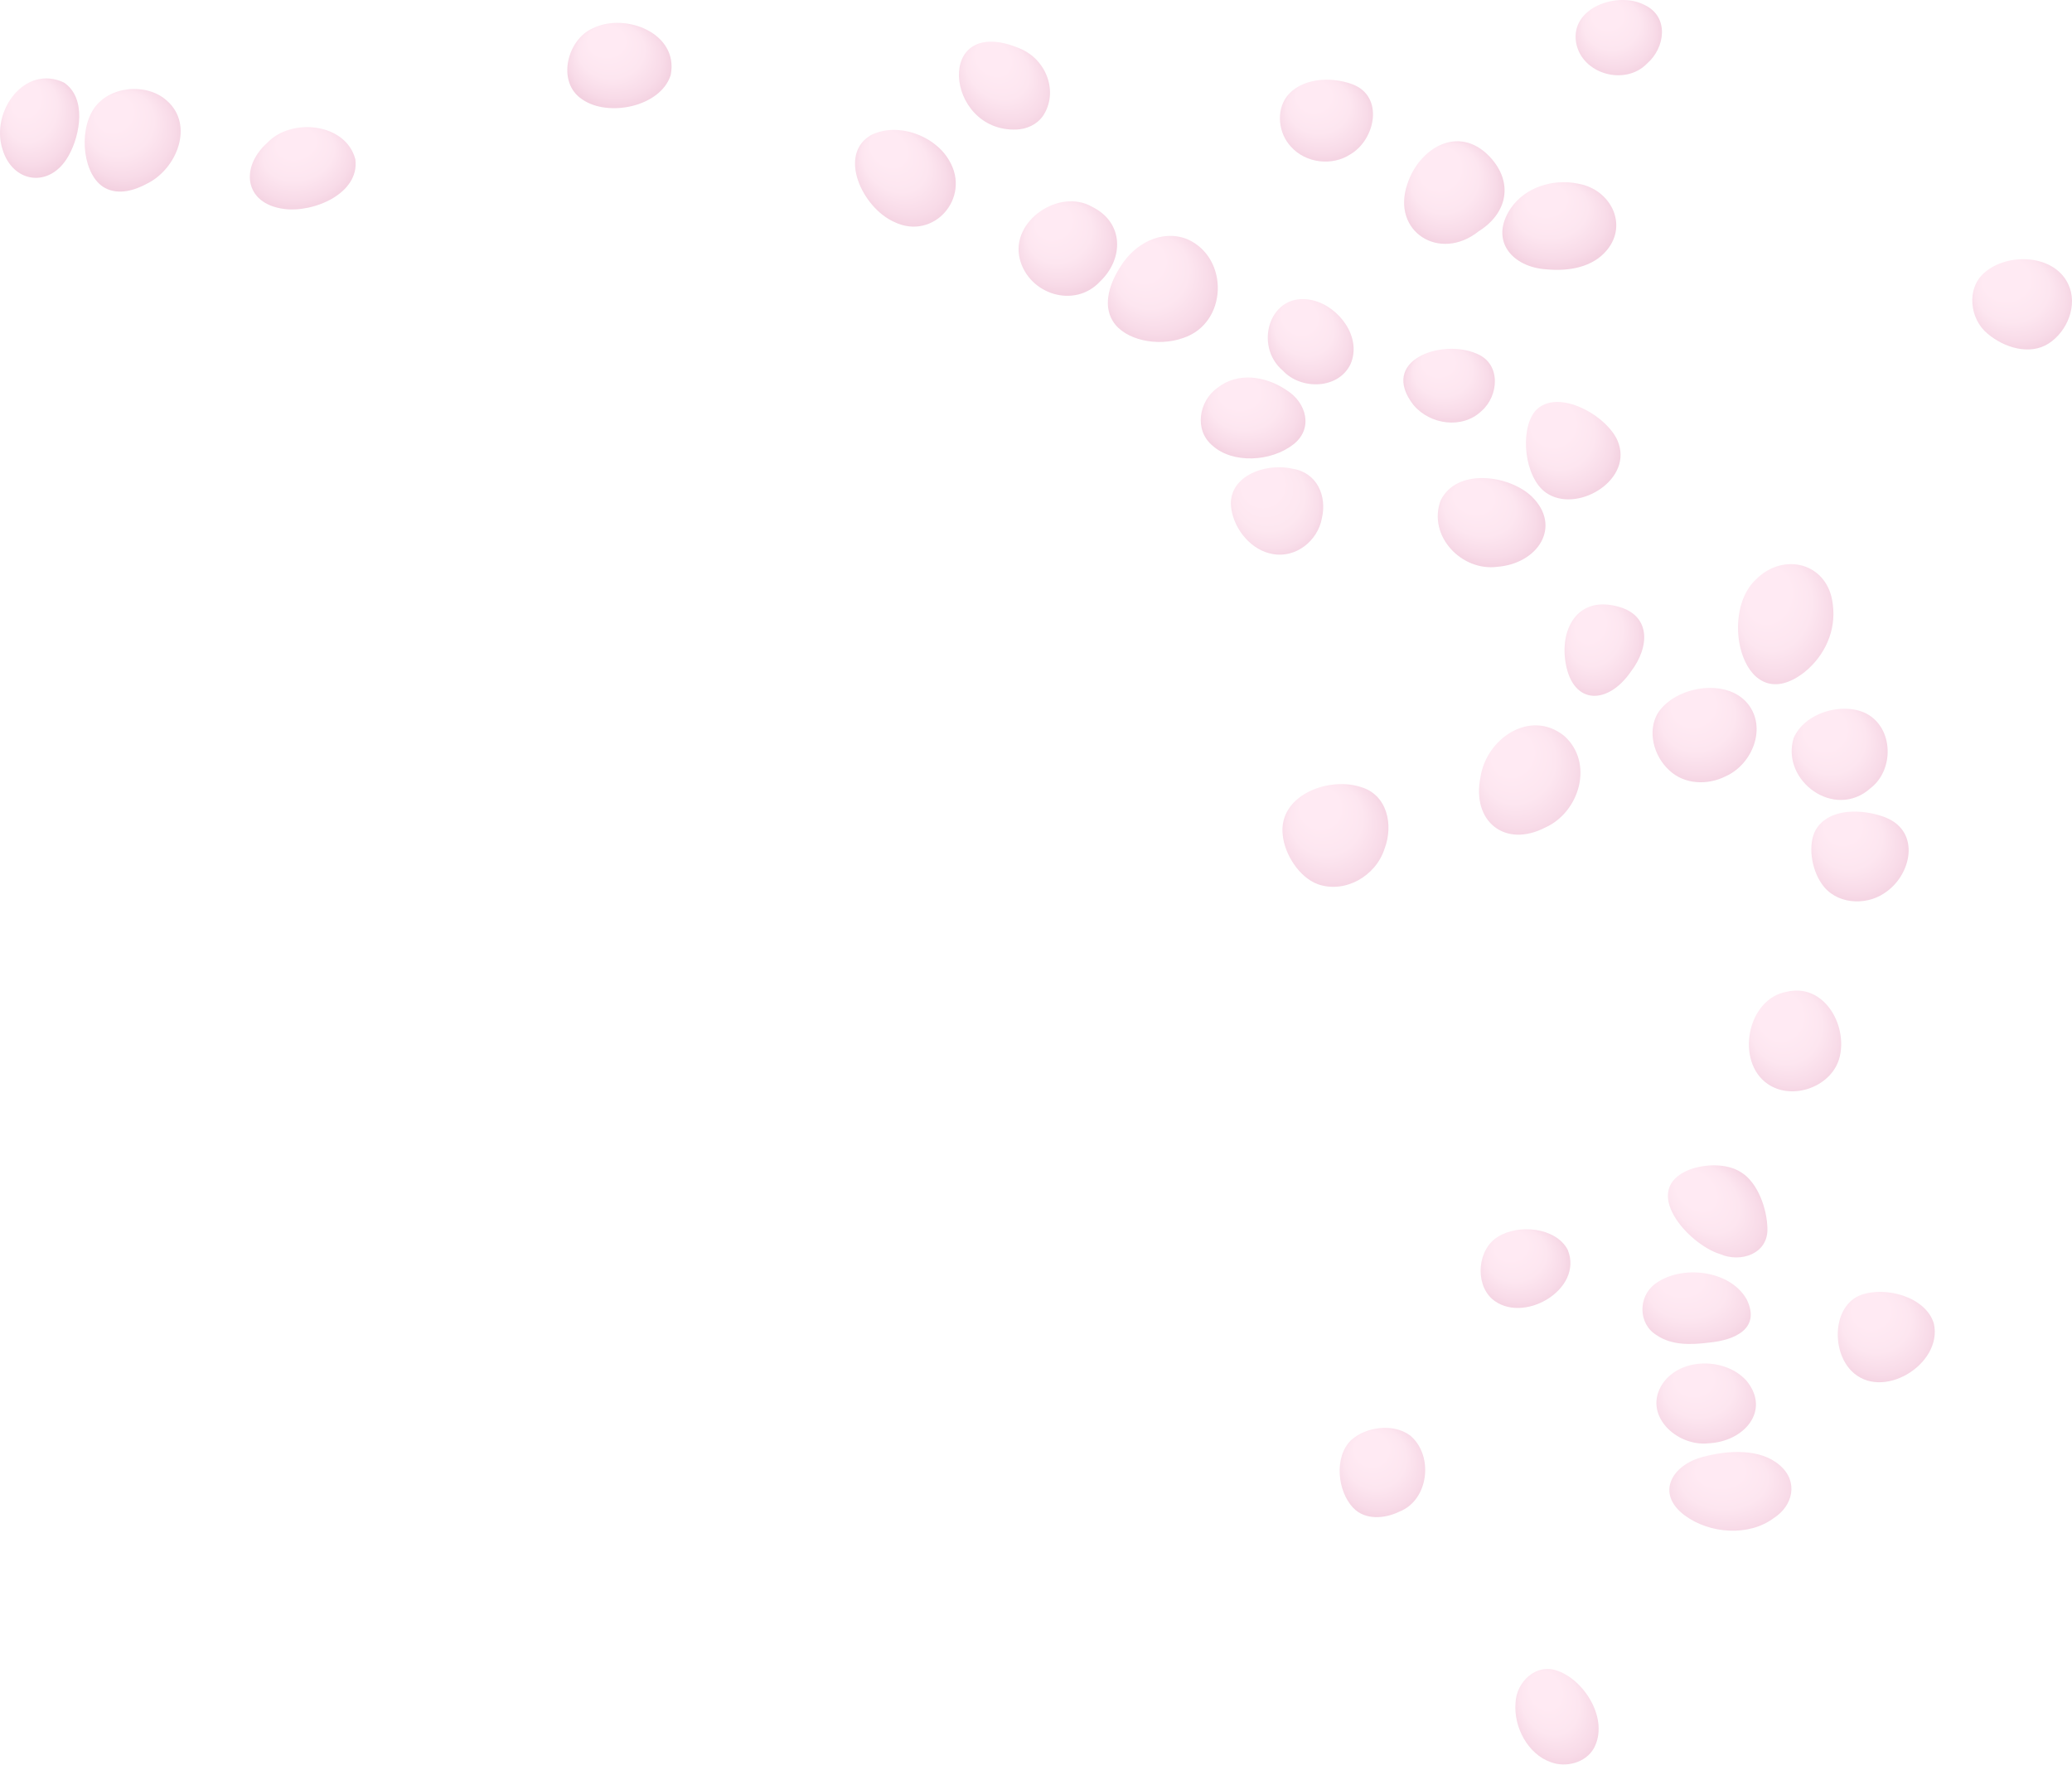
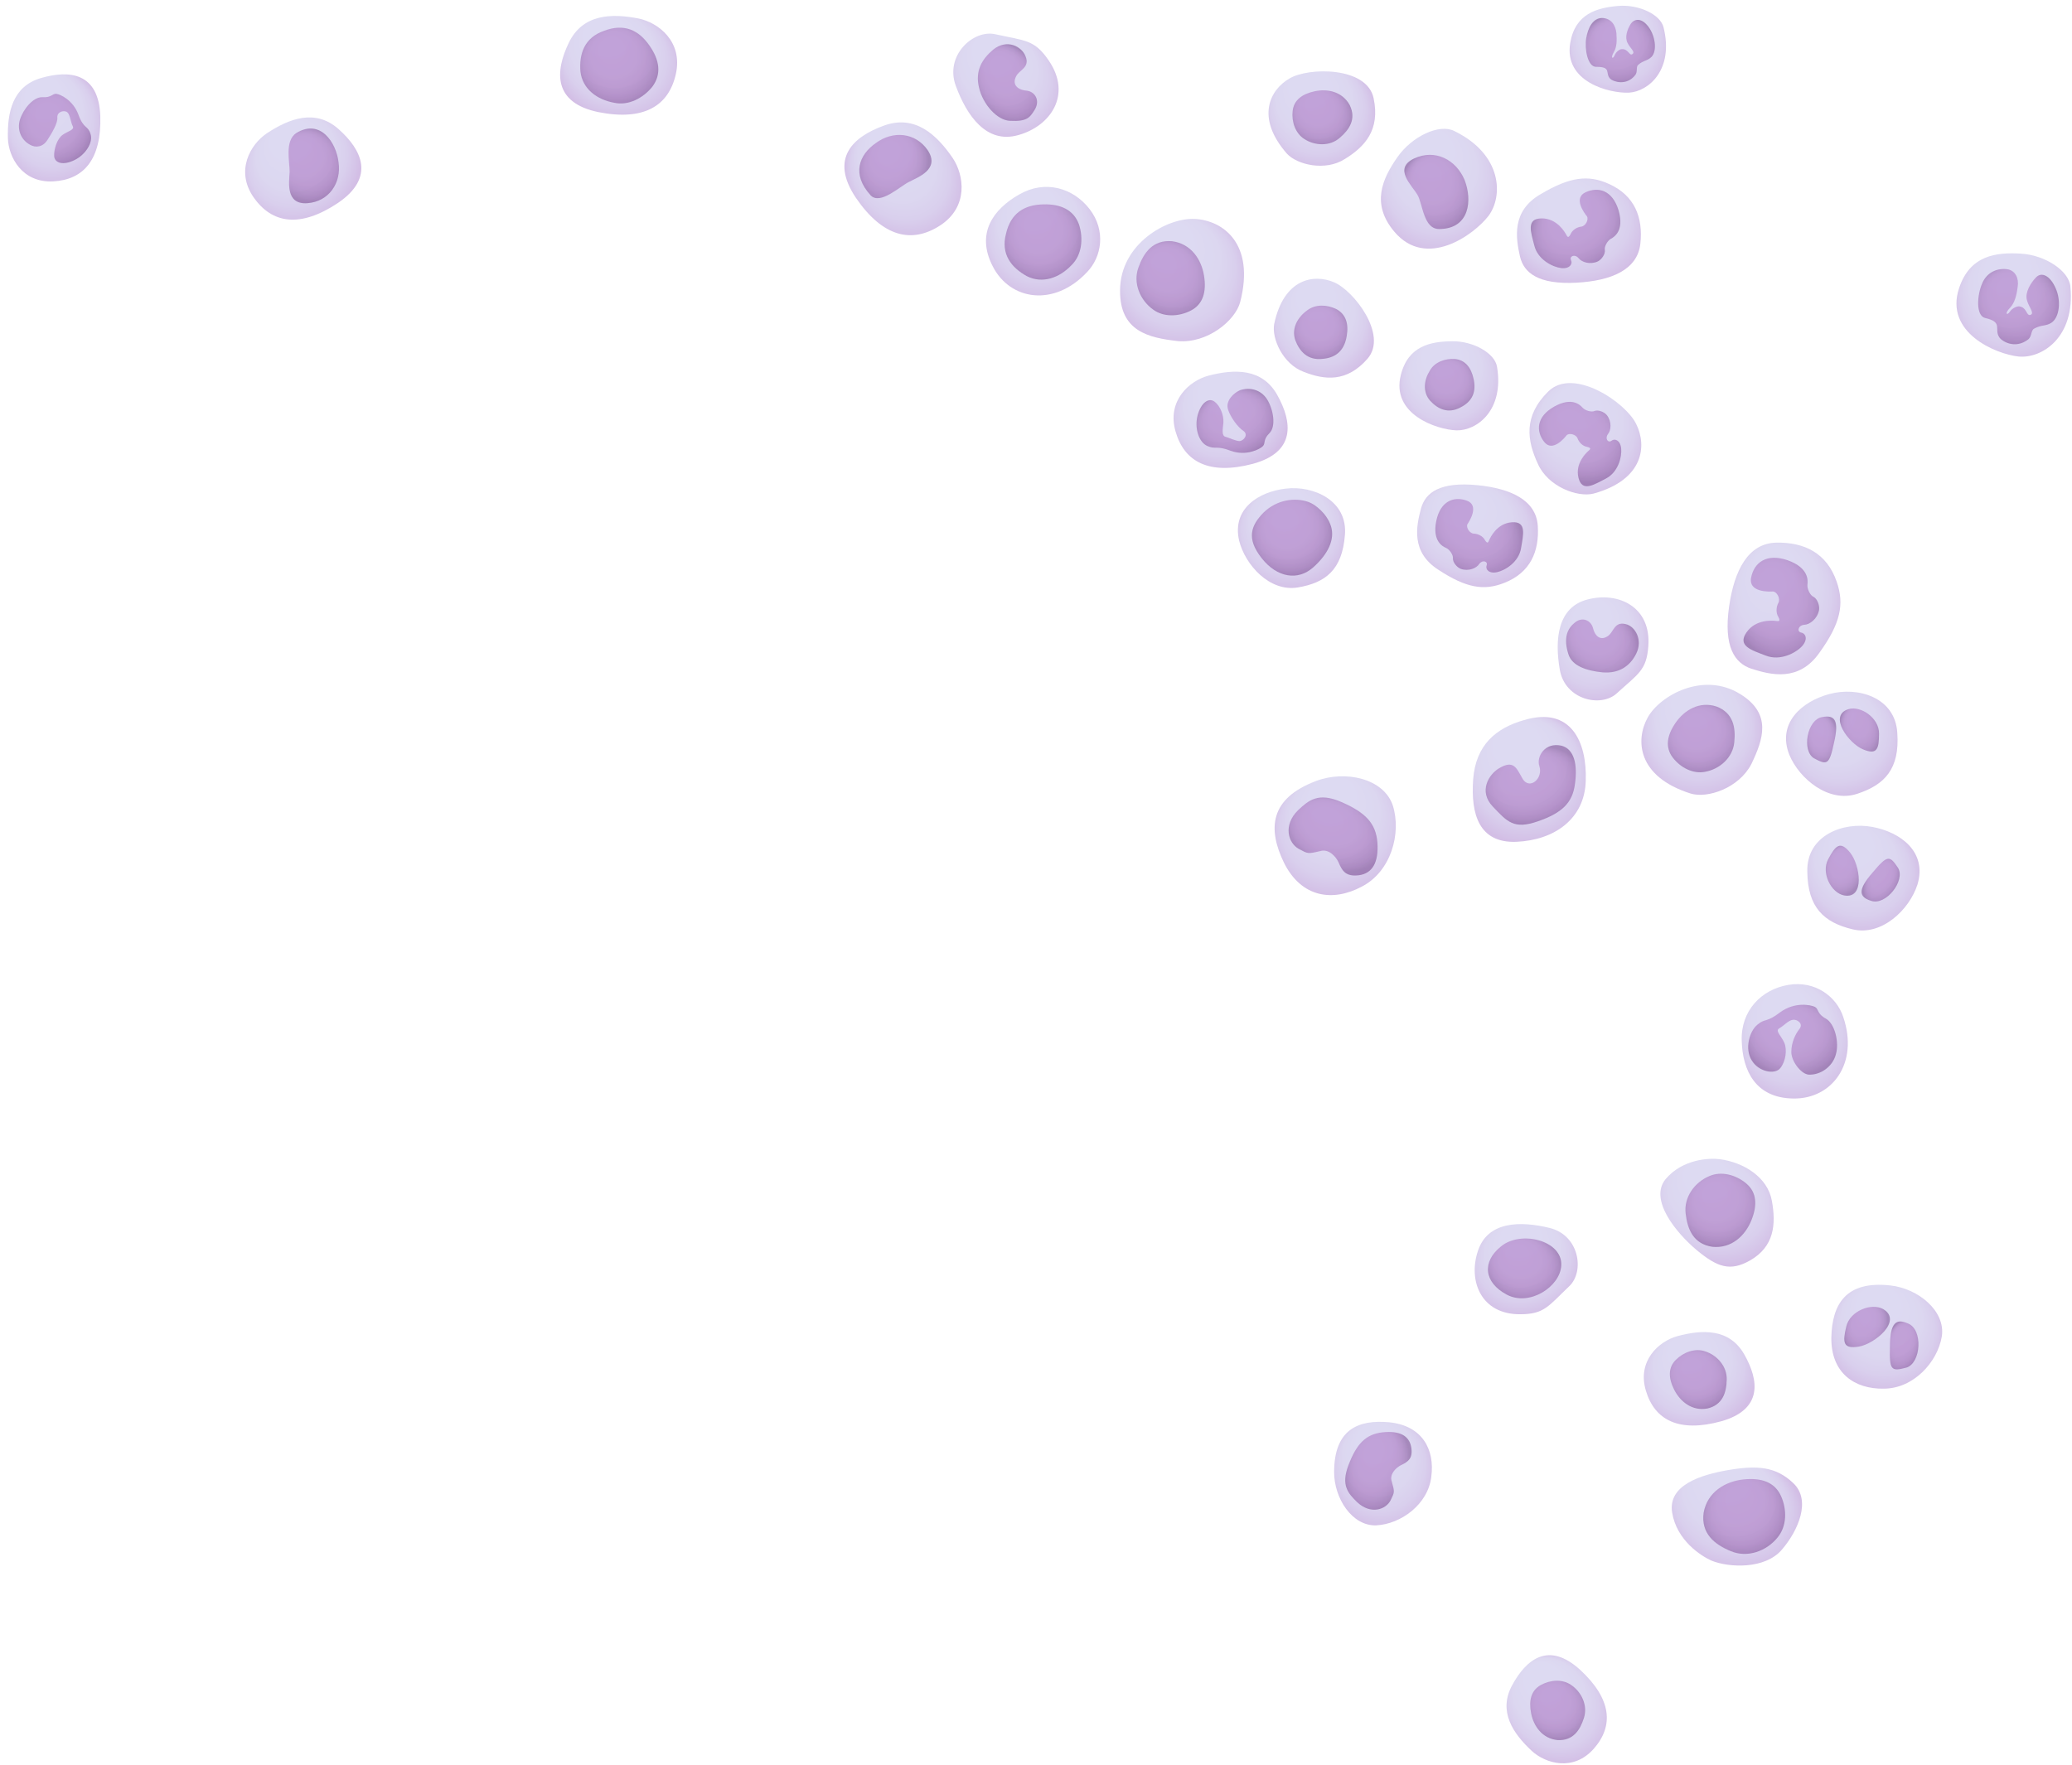
- <svg xmlns="http://www.w3.org/2000/svg" xmlns:xlink="http://www.w3.org/1999/xlink" data-name="Layer 2" viewBox="0 0 1119.212 953.276">
+ <svg xmlns="http://www.w3.org/2000/svg" viewBox="0 0 1119.212 953.276">
+   <style>.n{mix-blend-mode:multiply;opacity:.5}</style>
  <defs>
-     <radialGradient id="a" cx="628.113" cy="156.098" r="35.583" fx="628.113" fy="128.909" gradientTransform="translate(25.61939 388.2383) rotate(-34.46307) scale(1 .9579787)" gradientUnits="userSpaceOnUse">
-       <stop offset=".305" stop-color="#ffeaf3" />
-       <stop offset=".574" stop-color="#fde6f0" />
-       <stop offset=".809" stop-color="#f8dbe8" />
-       <stop offset="1" stop-color="#f1cddd" />
+     <radialGradient id="gc" cx=".497" cy=".499" r=".584" fx=".361" fy=".052">
+       <stop offset=".297" stop-color="#dddaf2" />
+       <stop offset=".623" stop-color="#dcd7f0" />
+       <stop offset=".79" stop-color="#d9cfed" />
+       <stop offset=".921" stop-color="#d4c2e7" />
+       <stop offset=".954" stop-color="#d3bee5" />
    </radialGradient>
-     <radialGradient id="c" cx="964.573" cy="337.219" r="32.063" fx="944.581" fy="320.669" gradientTransform="translate(122.7013 -294.988) rotate(13.27857) scale(1 1.251231)" gradientUnits="userSpaceOnUse">
-       <stop offset=".361" stop-color="#ffeaf3" />
-       <stop offset=".609" stop-color="#fde6f0" />
-       <stop offset=".824" stop-color="#f8dbe8" />
-       <stop offset="1" stop-color="#f1cddd" />
+     <radialGradient id="gn" cx=".495" cy=".496" r=".58" fx=".376" fy=".199">
+       <stop offset=".246" stop-color="#c07bc9" />
+       <stop offset=".525" stop-color="#bd79c6" />
+       <stop offset=".668" stop-color="#b572bf" />
+       <stop offset=".78" stop-color="#a866b3" />
+       <stop offset=".876" stop-color="#9556a2" />
+       <stop offset=".954" stop-color="#80438e" />
    </radialGradient>
-     <radialGradient xlink:href="#a" id="d" cx="825.677" cy="421.417" r="33.97" data-name="mid-pink" fx="804.426" fy="411.303" gradientTransform="translate(337.4141 -396.3594) rotate(29.26044) scale(1 1.126629)" />
-     <radialGradient xlink:href="#a" id="e" cx="721.357" cy="451.368" r="34.523" data-name="mid-pink" fx="709.228" fy="429.58" gradientTransform="matrix(1,0,0,1,0,0)" />
-     <radialGradient xlink:href="#a" id="f" cx="842.374" cy="122.164" r="34.471" data-name="mid-pink" fx="834.328" fy="94.216" gradientTransform="translate(-5.337205 127.9945) rotate(-6.838833) scale(1 .7789033)" />
-     <radialGradient id="g" cx="920.743" cy="397.14" r="33.741" fx="920.743" fy="368.172" gradientTransform="translate(-68.90441 377.5887) rotate(-20.40324) scale(1 .9148933)" gradientUnits="userSpaceOnUse">
-       <stop offset=".345" stop-color="#ffeaf3" />
-       <stop offset=".599" stop-color="#fde6f0" />
-       <stop offset=".82" stop-color="#f8dbe8" />
-       <stop offset="1" stop-color="#f1cddd" />
-     </radialGradient>
-     <radialGradient id="h" cx="784.882" cy="104.831" r="30.05" fx="764.425" fy="91.573" gradientTransform="translate(146.9111 -365.5574) rotate(28.38111) scale(1 1.05504)" gradientUnits="userSpaceOnUse">
-       <stop offset=".36" stop-color="#ffeaf3" />
-       <stop offset=".608" stop-color="#fde6f0" />
-       <stop offset=".824" stop-color="#f8dbe8" />
-       <stop offset="1" stop-color="#f1cddd" />
-     </radialGradient>
-     <radialGradient xlink:href="#a" id="i" cx="804.105" cy="282.085" r="34.481" data-name="mid-pink" fx="787.143" fy="261.873" gradientTransform="translate(91.4162 -152.6406) rotate(15.79383) scale(1 .7952795)" />
-     <radialGradient id="j" cx="969.614" cy="562.392" r="31.467" fx="956.695" fy="541.879" gradientTransform="translate(0 -38.30157) scale(1 1.068105)" gradientUnits="userSpaceOnUse">
-       <stop offset=".374" stop-color="#ffeaf3" />
-       <stop offset=".617" stop-color="#fde6f0" />
-       <stop offset=".828" stop-color="#f8dbe8" />
-       <stop offset="1" stop-color="#f1cddd" />
-     </radialGradient>
-     <radialGradient id="b" cx="70.869" cy="75.302" r="32.359" fx="70.869" fy="48.467" gradientTransform="translate(-26.7437 56.38135) rotate(-33.57036) scale(1 .9261461)" gradientUnits="userSpaceOnUse">
-       <stop offset=".305" stop-color="#ffeaf3" />
-       <stop offset=".574" stop-color="#fde6f0" />
-       <stop offset=".809" stop-color="#f8dbe8" />
-       <stop offset="1" stop-color="#f1cddd" />
-     </radialGradient>
-     <radialGradient xlink:href="#a" id="k" cx="934.685" cy="805.721" r="41.082" data-name="mid-pink" fx="926.654" fy="782.289" gradientTransform="translate(0 244.5148) scale(1 .6965267)" />
-     <radialGradient xlink:href="#a" id="l" cx="489.063" cy="96.309" r="33.852" data-name="mid-pink" fx="462.833" fy="86.831" gradientTransform="translate(191.2159 -299.3171) rotate(43.98884) scale(1 .807637)" />
-     <radialGradient xlink:href="#b" id="m" cx="576.805" cy="134.287" r="31.256" fx="576.805" fy="107.751" gradientTransform="translate(11.34323 301.185) rotate(-28.3922) scale(1 .9089292)" />
-     <radialGradient xlink:href="#a" id="n" cx="1018.142" cy="721.778" r="32.598" data-name="mid-pink" fx="1006.999" fy="700.262" gradientTransform="translate(0 45.08187) scale(1 .9375405)" />
-     <radialGradient xlink:href="#b" id="o" cx="1003.927" cy="462.27" r="31.665" fx="991.38" fy="437.832" gradientTransform="translate(0 21.01853) scale(1 .954532)" />
-     <radialGradient id="p" cx="847.998" cy="242.853" r="30.586" fx="832.707" fy="219.969" gradientTransform="translate(0 -6.349202) scale(1 1.026144)" gradientUnits="userSpaceOnUse">
-       <stop offset=".387" stop-color="#ffeaf3" />
-       <stop offset=".624" stop-color="#fde6f0" />
-       <stop offset=".831" stop-color="#f8dbe8" />
-       <stop offset="1" stop-color="#f1cddd" />
-     </radialGradient>
-     <radialGradient id="q" cx="1092.276" cy="164.417" r="31.808" fx="1077.679" fy="139.07" gradientTransform="translate(0 15.85443) scale(1 .9035717)" gradientUnits="userSpaceOnUse">
-       <stop offset=".395" stop-color="#ffeaf3" />
-       <stop offset=".63" stop-color="#fde6f0" />
-       <stop offset=".834" stop-color="#f8dbe8" />
-       <stop offset="1" stop-color="#f1cddd" />
-     </radialGradient>
-     <radialGradient xlink:href="#a" id="r" cx="334.595" cy="35.401" r="31.255" data-name="mid-pink" fx="324.202" fy="12.319" gradientTransform="translate(0 5.553115) scale(1 .8431388)" />
-     <radialGradient id="s" cx="993.713" cy="407.543" r="31.362" fx="981.158" fy="386.194" gradientUnits="userSpaceOnUse">
-       <stop offset=".357" stop-color="#ffeaf3" />
-       <stop offset=".606" stop-color="#fde6f0" />
-       <stop offset=".823" stop-color="#f8dbe8" />
-       <stop offset="1" stop-color="#f1cddd" />
-     </radialGradient>
-     <radialGradient id="t" cx="927.817" cy="654.469" r="28.312" fx="927.817" fy="637.137" gradientTransform="translate(-373.9107 695.5055) rotate(-46.37475) scale(1 1.396501)" gradientUnits="userSpaceOnUse">
-       <stop offset=".305" stop-color="#ffeaf3" />
-       <stop offset=".559" stop-color="#fde6f0" />
-       <stop offset=".781" stop-color="#f8dbe8" />
-       <stop offset=".961" stop-color="#f1cddd" />
-     </radialGradient>
-     <radialGradient id="u" cx="676.883" cy="225.81" r="32.324" fx="665.446" fy="199.306" gradientTransform="translate(0 48.25936) scale(1 .7862829)" gradientUnits="userSpaceOnUse">
-       <stop offset=".336" stop-color="#ffeaf3" />
-       <stop offset=".593" stop-color="#fde6f0" />
-       <stop offset=".818" stop-color="#f8dbe8" />
-       <stop offset="1" stop-color="#f1cddd" />
-     </radialGradient>
-     <radialGradient xlink:href="#a" id="v" cx="163.53" cy="90.913" r="33.769" data-name="mid-pink" fx="163.53" fy="63.946" gradientTransform="translate(-12.27499 66.09999) rotate(-14.88635) scale(1 .7605615)" />
-     <radialGradient xlink:href="#a" id="w" cx="916.431" cy="706.764" r="36.66" data-name="mid-pink" fx="904.706" fy="675.584" gradientTransform="translate(0 214.3214) scale(1 .6967568)" />
-     <radialGradient xlink:href="#a" id="x" cx="921.608" cy="758.275" r="33.089" data-name="mid-pink" fx="911.833" fy="735.155" gradientTransform="translate(0 133.9136) scale(1 .8233972)" />
-     <radialGradient xlink:href="#a" id="y" cx="21.402" cy="69.22" r="24.286" data-name="mid-pink" fx="4.351" fy="54.234" gradientTransform="translate(26.45201 -19.32882) rotate(17.2277) scale(1 1.243451)" />
-     <radialGradient id="z" cx="689.609" cy="275.325" r="30.032" fx="677.132" fy="253.178" gradientUnits="userSpaceOnUse">
-       <stop offset=".365" stop-color="#ffeaf3" />
-       <stop offset=".645" stop-color="#fde7f0" />
-       <stop offset=".826" stop-color="#f9deea" />
-       <stop offset=".977" stop-color="#f2cfdf" />
-       <stop offset="1" stop-color="#f1cddd" />
-     </radialGradient>
-     <radialGradient xlink:href="#a" id="A" cx="716.497" cy="65.181" r="29.585" data-name="mid-pink" fx="706.529" fy="43.331" gradientTransform="translate(0 7.086038) scale(1 .8912875)" />
-     <radialGradient xlink:href="#a" id="B" cx="841.024" cy="927.478" r="26.448" data-name="mid-pink" fx="841.024" fy="909.239" gradientTransform="translate(-399.5017 209.2966) rotate(-24.007) scale(1 1.251525)" />
-     <radialGradient xlink:href="#a" id="C" cx="746.729" cy="795.535" r="28.997" data-name="mid-pink" fx="738.082" fy="776.766" gradientTransform="matrix(1,0,0,1,0,0)" />
-     <radialGradient xlink:href="#a" id="D" cx="542.568" cy="46.265" r="32.473" data-name="mid-pink" fx="521.255" fy="33.39" gradientTransform="translate(161.257 -341.4815) rotate(41.58281) scale(1 .7988047)" />
-     <radialGradient xlink:href="#a" id="E" cx="823.288" cy="685.882" r="28.796" data-name="mid-pink" fx="816.243" fy="662.478" gradientTransform="translate(-90.95688 240.4491) rotate(-9.973021) scale(1 .8704633)" />
-     <radialGradient xlink:href="#a" id="F" cx="865.926" cy="350.773" r="25.1" data-name="mid-pink" fx="849.438" fy="339.146" gradientTransform="translate(221.3765 -369.2142) rotate(21.81213) scale(1 1.222869)" />
-     <radialGradient id="G" cx="708.091" cy="184.648" r="25.6" fx="716.398" fy="165.081" gradientTransform="translate(63.12412 542.0333) rotate(-45.1903) scale(1 1.114033)" gradientUnits="userSpaceOnUse">
-       <stop offset=".342" stop-color="#ffeaf3" />
-       <stop offset=".597" stop-color="#fde6f0" />
-       <stop offset=".819" stop-color="#f8dbe8" />
-       <stop offset="1" stop-color="#f1cddd" />
-     </radialGradient>
-     <radialGradient xlink:href="#a" id="H" cx="783.605" cy="208.165" r="27.672" data-name="mid-pink" fx="773.688" fy="186.955" gradientTransform="translate(0 26.27499) scale(1 .8737779)" />
-     <radialGradient xlink:href="#a" id="I" cx="873.914" cy="19.965" r="26.663" data-name="mid-pink" fx="865.829" fy="1.472" gradientTransform="translate(0 1.455995) scale(1 .9270732)" />
+     <radialGradient id="gc90f" href="#gc" gradientTransform="translate(1)scale(-1 1)rotate(-90 .5 .5)" />
+     <radialGradient id="gn225f" href="#gn" gradientTransform="translate(1)scale(-1 1)rotate(-225 .5 .5)" />
+     <radialGradient id="gc285f" href="#gc" gradientTransform="translate(1)scale(-1 1)rotate(-285 .5 .5)" />
+     <radialGradient id="gn345f" href="#gn" gradientTransform="translate(1)scale(-1 1)rotate(-345 .5 .5)" />
+     <radialGradient id="gc345" href="#gc" gradientTransform="rotate(-345 .5 .5)" />
+     <radialGradient id="gn345" href="#gn" gradientTransform="rotate(-345 .5 .5)" />
+     <radialGradient id="gc240f" href="#gc" gradientTransform="translate(1)scale(-1 1)rotate(-240 .5 .5)" />
+     <radialGradient id="gn105f" href="#gn" gradientTransform="translate(1)scale(-1 1)rotate(-105 .5 .5)" />
+     <radialGradient id="gc180" href="#gc" gradientTransform="rotate(-180 .5 .5)" />
+     <radialGradient id="gn45f" href="#gn" gradientTransform="translate(1)scale(-1 1)rotate(-45 .5 .5)" />
+     <radialGradient id="gc210" href="#gc" gradientTransform="rotate(-210 .5 .5)" />
+     <radialGradient id="gn165" href="#gn" gradientTransform="rotate(-165 .5 .5)" />
+     <radialGradient id="gn90f" href="#gn" gradientTransform="translate(1)scale(-1 1)rotate(-90 .5 .5)" />
+     <radialGradient id="gc15f" href="#gc" gradientTransform="translate(1)scale(-1 1)rotate(-15 .5 .5)" />
+     <radialGradient id="gn315" href="#gn" gradientTransform="rotate(-315 .5 .5)" />
+     <radialGradient id="gc240" href="#gc" gradientTransform="rotate(-240 .5 .5)" />
+     <radialGradient id="gn0f" href="#gn" gradientTransform="translate(1)scale(-1 1)rotate(0 .5 .5)" />
+     <radialGradient id="gc195" href="#gc" gradientTransform="rotate(-195 .5 .5)" />
+     <radialGradient id="gn135f" href="#gn" gradientTransform="translate(1)scale(-1 1)rotate(-135 .5 .5)" />
+     <radialGradient id="gc60f" href="#gc" gradientTransform="translate(1)scale(-1 1)rotate(-60 .5 .5)" />
+     <radialGradient id="gn210" href="#gn" gradientTransform="rotate(-210 .5 .5)" />
+     <radialGradient id="gc300" href="#gc" gradientTransform="rotate(-300 .5 .5)" />
+     <radialGradient id="gn195f" href="#gn" gradientTransform="translate(1)scale(-1 1)rotate(-195 .5 .5)" />
+     <radialGradient id="gc270f" href="#gc" gradientTransform="translate(1)scale(-1 1)rotate(-270 .5 .5)" />
+     <radialGradient id="gn195" href="#gn" gradientTransform="rotate(-195 .5 .5)" />
+     <radialGradient id="gn30" href="#gn" gradientTransform="rotate(-30 .5 .5)" />
+     <radialGradient id="gc105f" href="#gc" gradientTransform="translate(1)scale(-1 1)rotate(-105 .5 .5)" />
+     <radialGradient id="gn30f" href="#gn" gradientTransform="translate(1)scale(-1 1)rotate(-30 .5 .5)" />
+     <radialGradient id="gc180f" href="#gc" gradientTransform="translate(1)scale(-1 1)rotate(-180 .5 .5)" />
+     <radialGradient id="gn300f" href="#gn" gradientTransform="translate(1)scale(-1 1)rotate(-300 .5 .5)" />
+     <radialGradient id="gn105" href="#gn" gradientTransform="rotate(-105 .5 .5)" />
+     <radialGradient id="gn255f" href="#gn" gradientTransform="translate(1)scale(-1 1)rotate(-255 .5 .5)" />
+     <radialGradient id="gc255" href="#gc" gradientTransform="rotate(-255 .5 .5)" />
+     <radialGradient id="gn180f" href="#gn" gradientTransform="translate(1)scale(-1 1)rotate(-180 .5 .5)" />
+     <radialGradient id="gc195f" href="#gc" gradientTransform="translate(1)scale(-1 1)rotate(-195 .5 .5)" />
+     <radialGradient id="gn330" href="#gn" gradientTransform="rotate(-330 .5 .5)" />
+     <radialGradient id="gc330" href="#gc" gradientTransform="rotate(-330 .5 .5)" />
+     <radialGradient id="gn240" href="#gn" gradientTransform="rotate(-240 .5 .5)" />
+     <radialGradient id="gc270" href="#gc" gradientTransform="rotate(-270 .5 .5)" />
+     <radialGradient id="gn270" href="#gn" gradientTransform="rotate(-270 .5 .5)" />
+     <radialGradient id="gn45" href="#gn" gradientTransform="rotate(-45 .5 .5)" />
+     <radialGradient id="gc225" href="#gc" gradientTransform="rotate(-225 .5 .5)" />
+     <radialGradient id="gn15f" href="#gn" gradientTransform="translate(1)scale(-1 1)rotate(-15 .5 .5)" />
+     <radialGradient id="gc210f" href="#gc" gradientTransform="translate(1)scale(-1 1)rotate(-210 .5 .5)" />
+     <radialGradient id="gc330f" href="#gc" gradientTransform="translate(1)scale(-1 1)rotate(-330 .5 .5)" />
+     <radialGradient id="gn300" href="#gn" gradientTransform="rotate(-300 .5 .5)" />
+     <radialGradient id="gn255" href="#gn" gradientTransform="rotate(-255 .5 .5)" />
+     <path id="c1" d="M-.4 10.7c4.1.8 9-1.3 10.8-6.4 1.8-5.1.1-10.7-5.2-13.4-5.2-2.7-11.2-3.1-14.9 3.4-3.8 6.6-.2 14.7 9.3 16.4z" />
+     <path id="c10" d="M3-14.7c-5.5-.3-15.2 2.6-17.9 9.4-2.7 6.8-3.3 16 3 18.9 6.3 2.9 11.4 1.5 18.6-2.4 7.1-3.9 15-9.7 11.2-16.7-3.8-7-11.7-8.9-14.9-9.2z" />
+     <path id="c11" d="M2.6-13.3c-6.6 0-12 2.4-14.7 9.7-2.7 7.4-2.7 14.2 5.5 16.2 8.3 2 16.2-.7 18.8-8.9 2.7-8.3 1.5-17.1-9.6-17z" />
+     <path id="c12" d="M-5.3 14.4c7.2 1.6 15.5-.2 19.1-6.4 3.7-6.3 5.4-12.8 0-19.2-4.5-5.3-8.6-5.3-16.2-2.6-7.7 2.8-18.8 9.4-16.2 16.9 2.7 7.5 10.2 10.6 13.3 11.3z" />
+     <path id="c2" d="M-2.6-14.5c7.9.2 15.9 2.2 18 11.1 2.1 8.9.7 17.8-12.6 17.6-13.3-.3-19.3-6.1-19.3-15.5 0-9.5 8.1-13.3 13.9-13.2z" />
+     <path id="c3" d="M11.2 1c.7-6.2-1.7-13.2-9.3-13.2-5.8.1-13.2 4.2-13.6 10.8-.4 6.5 1.7 10.9 9.3 13.3 7.6 2.5 12.9-4.4 13.6-10.9z" />
+     <path id="c4" d="M-2.2 11.1c2.8 1.2 7.7-1.4 10.2-5.5 2.5-4.1 4.4-8.9-.3-13.8-6.3-6.6-14.7.3-17.2 4-2.5 3.8-1.9 11.5 7.3 15.3z" />
+     <path id="c5" d="M-11.3.6c.3 6.2 4.9 12.6 10.6 12.1 5.8-.6 12-5.6 12.4-12.2 .5-6.4-2.7-11.9-10.6-12.3-7.4-.3-12.9 2.4-12.4 12.4z" />
+     <path id="c6" d="M3-10c-2.9-1.1-8.7.3-11.1 4.4-2.5 4.1-3.8 8.6.4 13.8 4.2 5.2 14.8-.4 17.2-4.2 2.5-3.8 2.7-10.3-6.5-14z" />
+     <path id="c7" d="M-9.4 11.9c5.1 3.1 10 3.1 18.2-.5 8.3-3.5 8-10.7 7.5-15.8-.5-4.4-3.9-8-14.1-8.7-9.1-.6-16.4 1.4-18 8.2-1.6 6.8-.1 12.9 6.4 16.8z" />
+     <path id="c8" d="M-3.7-9.2c-3 .9-6.6 5.6-6 10.4 .7 4.7 1.9 9.4 8.6 9.1 7.6-.3 11.6-8.1 11.2-12.6-.4-4.5-4.3-9.7-13.8-6.9z" />
+     <path id="c9" d="M6.3 11.3c-6.1 2.7-8 1.1-15.6-1.6-5.6-2-8.3-11.8-1.6-17 6.7-5.2 15-8.7 20.8-2.3 5.9 6.4 6.5 16.5-3.6 20.9z" />
+     <path id="n1" d="M1.2-5.7c-2.6-.3-5.4 1-6.4 3.5-1 2.4-1.3 5 1.2 6.9 2.6 1.8 5.6 1 7.7-.7 2.1-1.7 3-3.6 2.2-5.7-.8-2.1-2.6-3.8-4.7-4z" />
+     <path id="n10" d="M-3.5-8.6c-3-.1-5.9 1.6-6.8 4.9-.9 3.4-.2 8.3 2.2 9.6 2.5 1.3 1.9 2.5 3 3.1 1.1.6 5.5 1.4 9.3-1.4 3.7-2.9 4.1-1.6 6.2-3.4 2.1-1.8 2.1-6.2.1-9.4-2-3.2-4.6-4.1-5.9-2.4-1.3 1.8-1.4 4.7-.7 6.6 .8 1.9 1.7 3.6.6 4.2-1.1.7-2.5 2.1-3.6 2.4-1.1.2-3-1-1.9-2.5 1.2-1.4 2.5-4.9 2.5-7.4 0-2.6-3-4.1-5-4.3z" />
+     <path id="n11" d="M.4-7.4c-2.6-.6-3.8 4.5-4.8 6.2-1 1.8-3.8 5.4.2 7.2 4 1.7 7.9-.5 9.3-4.3 1.5-3.7.7-7.7-4.7-9.1z" />
+     <path id="n12" d="M-3.9-13.1c-5 2-9.1 7.2-9.5 13.5-.3 6.4 1.5 11.1 10.4 12.6 8.8 1.5 15-2.7 15.8-9.8 .8-7.2-.9-12.7-5.1-15.2-4.1-2.4-9.4-2-11.6-1.1z" />
+     <path id="n13" d="M-9 5.2c.3 3 2.4 5.6 5.8 6 3.5.5 9.3-.7 9.2-3.5-.3-5.3 2.3-3.2 4.1-5.3 .9-.9 2.2-5.3-1.7-8.1-1.1-.7-2.6 0-3.3-.7-1.7-1.7-1.5-2.9-2.9-4.2-2.1-1.9-6.9-1-9.8 1.5-2.9 2.4-3.4 5-1.5 6.1 2 1.1 5.1 1.9 6.9.8 1.8-1 3-3.2 3.8-2.2 .8 1.1-1.8 1.5-1.4 3.8 .1.5.9 1.7 2.2 2.1 1.3.4 1 1.4-1.2.2-1.6-.8-3.6-.8-6.2-.4-2.5.3-4.1 1.9-4 3.9z" />
+     <path id="n15" d="M7.2 1.3c.1-2.8-3.9-4.4-5.5-5.6-1.6-1.3-4.8-4.5-7.1-.8-2.3 3.7-.7 7.9 2.9 9.8 3.5 2 9.3 2.2 9.7-3.4z" />
+     <path id="n16" d="M8.2-3.8c.4-2.6-1.8-6.4-6.5-5.7-3.8.7-6.9 2.4-8.2 6.8-1.3 4.2-.2 9.8 2.7 11.6 3.7 2.4 4.9 1.9 7.1.7 2.5-1.4 2.4-4.1.6-5.4-2.1-1.5-2.4-3.4-.5-4.6 1.5-1.1 4.4-.1 4.8-3.4z" />
+     <path id="n18" d="M-7.3-.1c-.1 3.1 4.8 3.1 6.5 4.1 1.8 1 5 4.5 6.8.5 1.8-4-.4-7.9-4.2-9.4-3.8-1.4-9.1-.8-9.1 4.8z" />
+     <path id="n2" d="M5.1-2.1c-1.1-2.3-3.2-4-5.8-3.6-2.6.5-4.7 1.9-4.9 5-.3 3.2 1.3 5 3.9 5.9 2.5.9 4.6.6 6-1.2 1.3-1.8 1.8-4.2.8-6.1z" />
+     <path id="n21" d="M8.8 2.9c.7 2.6-1.6 6.3-5.9 6.4-3.8.1-7.1-1.6-8.9-5.8-1.7-4.1-2.4-8.3 0-10.7 3.2-3.3 6-3.6 8.4-2.6 2.7 1 2.8 3.7 1.2 5.2-2 1.8-2 3.7 0 4.7 1.7.9 4.4-.4 5.2 2.8z" />
+     <path id="n23" d="M-4.9-7.8c1.5-2.5 4.6-3.9 7.9-2.7 3.2 1.2 6.8 4.5 6.5 7.3-.3 2.8 1 3 .8 4.3-.2 1.2-2.2 5-6.7 6.4-4.6 1.4-3.4 2.7-6.1 3.4-2.6.8-6.3-1.8-7.8-5.3-1.5-3.5-.7-6.1 1.5-6.2 2.2 0 5.3 1.2 6.4 2.9 1.1 1.7 1.3 3.8 2.5 3.3 1.2-.6 3.5-.6 4.3-1.4 .9-.8.5-3.2-1.3-3.2-1.8.1-4.7-1.9-6.8-3.4-2.1-1.5-2.3-3.7-1.2-5.4z" />
+     <path id="n24" d="M9.7 6.1c-.2 3-3.5 4.4-6.9 4.8-3.4.4-9.3-.9-9.2-3.7 .3-5.3-1.9-2.9-3.7-4.9-.8-.9-2.2-5.4 1.7-8.1 1.1-.8 2.7 0 3.4-.8 1.6-1.7 1.4-2.9 2.8-4.2 2.1-1.8 6.9-.9 9.8 1.5 2.9 2.4 2.5 4.8.6 5.9-2 1.1-4.5 1.7-6.2.7-1.8-1-2.8-2.8-3.6-1.8-.8 1 1.8 1.4 1.4 3.7 0 .5-.9 1.7-2.1 2.1-1.4.5-1.1 1.4 1.1.3 1.7-.9 3.7-.8 6.2-.5 2.5.4 4.8 1.9 4.7 5z" />
+     <path id="n3" d="M-9 1.9c.8 2.1 2.9 3.2 4.3 3 1.5-.1 2.1 1.4 1 1.8-1.1.4-1.4 2 .4 3.4 1.8 1.4 6 2.8 9.3.8 3.2-1.9 6.7-3.5 3.8-6.5-2.9-3-7.1-1.8-7.8-1.6-.6.2-1.1.3-.7-.9 .5-1.2.1-2.6-.6-3.5-.7-.9-.1-2.8.9-3 1-.1 6.1-.8 4.8-4.3-1.3-3.5-4.7-5.5-9.7-2.8-4.9 2.7-4.2 5.8-3.9 6.8 .3 1-.2 2.8-1 3.3-.8.6-1.2 2.3-.8 3.5z" />
+     <path id="n4" d="M.1 4.8c2.8.5 3.8-.7 2.6-5.7-1.1-5-1.6-5.1-4.5-3.5-2.8 1.7-1.5 8.7 1.9 9.2z" />
+     <path id="n5" d="M1.5-5c-2.9-.1-6.1 3.7-5.2 7 .9 3.4 1.7 4.6 4.4 2.5 2.7-2.1 5.6-9.3.8-9.5z" />
+     <path id="n6" d="M-5.9 6.5c.4 2.6 3.6 5.1 7.9 3.1 2.8-1.4 5.3-2.7 5-8.3-.3-5.7-1.7-8.7-5.6-10.5-4-1.8-6.7-1.3-8.1 1.3-1.3 2.5-.5 3.7 1.1 5.2 .9.9 2.1 3 .9 4.6-1.6 2.4-1.5 2.3-1.2 4.6z" />
+     <path id="n7" d="M4.7 1.6c.6-2.8-2.7-6.5-6.1-5.7-3.4.8-4.4 3.4-2.4 6.1 2 2.8 7.8 2.9 8.5-.4z" />
+     <path id="n8" d="M-4.2 8.7c-3.1 0-6.3-2.4-7-5.8-.8-3.3.7-8.3 3.2-9.5 2.5-1.2 2-2.5 3.1-3 1.2-.5 5.5-1.1 9.2 1.9 3.6 3.1 4 1.8 6 3.7 2 1.8 3.2 6.6 1 9.7-2.1 3.1-6.6 3.5-7.8 1.6-1.3-1.8-1.6-4.9-.7-6.8 .9-1.8 2.7-3.1 1.6-3.8-1.1-.7-2.4-2.3-3.5-2.5-1.1-.3-3 .8-2 2.3 1.1 1.5 2 3.8 1.9 6.3-.1 2.6-3 5.9-5 5.9z" />
+     <path id="n9" d="M-6.4-6.5c-2.6.7-5.9 3.7-3.7 7.9 2.2 4.2 3.1 6.3 8.8 6 5.7-.3 8.7-1.8 10.4-5.8 1.8-4 2-7.6-.5-9.1-3.4-1.9-6.2.8-6.1 3 .1 3-3.6 4.6-4.4 1.8-.7-2.8-.7-4.8-4.5-3.8z" />
  </defs>
-   <path d="M641.14 129.151c-13.74-5.354-28.252 2.471-35.776 14.686-5.588 8.532-10.059 20.456-4.164 29.79 6.34 10.107 24.098 13.91 37.838 8.996 24.077-7.89 25.092-43.177 2.463-53.322z" style="fill:url(#a)" />
-   <path d="M989.95 326.147c-2.714-22.294-26.826-28.068-41.613-12.934-20.512 19.266-6.222 75.658 26.578 49.77 10.707-8.755 16.979-22.187 15.097-36.402z" style="fill:url(#c)" />
-   <path d="M844.657 397.36c-18.391-14.37-41.908 1.776-44.98 22.642-4.786 23.664 13.156 38.327 34.944 27.106 18.694-8.328 26.45-35.077 10.345-49.489z" style="fill:url(#d)" />
-   <path d="M734.309 424.978c-17.364-5.259-43.91 4.957-41.426 26.183 1.013 10.394 8.877 22.79 18.864 26.511 14.693 5.237 31.36-4.317 36.08-18.984 5.025-12.982 1.567-29.56-13.12-33.587z" style="fill:url(#e)" />
-   <path d="M852.315 99.196c-13.612-2.734-28.522 1.966-36.322 13.417-11.578 17.292.766 31.787 19.483 32.909 11.786 1.113 24.81-1.028 32.491-10.355 11.653-14.052 1.854-32.795-15.224-35.879z" style="fill:url(#f)" />
-   <path d="M943.878 379.95c-11.577-13.818-38.987-9.254-48.413 5.363-5.797 9.758-2.164 23.18 6.105 30.765 8.13 7.811 20.863 8.29 30.636 3.286 14.318-6.427 22.316-26.142 11.922-39.103z" style="fill:url(#g)" />
-   <path d="M804.275 84.236c-16.604-16.96-37.793-4.244-44.116 15.289-8.741 25.685 17.573 42.197 38.545 25.444 15.549-9.714 19.086-26.466 5.87-40.428z" style="fill:url(#h)" />
-   <path d="M827.147 268.004c-12.448-11.527-40.575-15.244-49.038 2.532-6.937 19.02 11.347 38.263 30.753 35.686 22.044-1.778 34.911-21.897 18.588-37.93z" style="fill:url(#i)" />
-   <path d="M993.85 570.476c3.873-17.315-8.839-39.258-28.61-34.686-21.628 3.67-28.008 37.859-10.31 49.902 13.542 9.258 35.06 1.206 38.825-14.822z" style="fill:url(#j)" />
-   <path d="M89.985 54.239c-10.954-9.705-31.287-7.852-39.514 4.788-8.26 12.73-5.402 36.25 6.25 42.516 7.287 3.933 15.962 1.387 22.932-2.453 16.022-8.056 25.243-31.596 10.608-44.608z" style="fill:url(#b)" />
-   <path d="M961.246 791.522c-10.67-9.137-27.914-7.98-41.074-4.498-16.93 4.214-26.135 19.675-10.248 31.632 13.606 10.123 34.888 11.487 48.2 1.507 10.438-6.676 13.363-19.689 3.417-28.376z" style="fill:url(#k)" />
-   <path d="M512.512 86.37c-7.992-13.468-27.835-20.378-41.86-13.483-18.385 10.418-4.915 39.39 12.43 47.057 21.22 10.249 41.595-13.1 29.66-33.184z" style="fill:url(#l)" />
-   <path d="M589.916 111.718c-17.8-10.175-43.915 7.57-39.164 27.847 4.675 19.485 29.778 27.46 43.554 12.407 12.669-12.137 12.864-31.461-4.003-40.052z" style="fill:url(#m)" />
-   <path d="M1044.512 714.807c-4.486-14.232-26.042-20.06-39.391-15.145-14.933 5.619-16.09 29.557-5.221 40.813 16.44 17.018 49.603-3.418 44.708-25.31z" style="fill:url(#n)" />
-   <path d="M1018.163 441.506c-11.732-4.424-30.066-5.387-37.36 6.792-4.32 7.836-2.518 21.05 3.23 29.17 7.295 10.963 23.418 12.182 33.835 5.064 14.548-9.34 19.914-33.093.704-40.85z" style="fill:url(#o)" />
-   <path d="M874.323 239.66c-4.441-14.214-33.097-31.087-45.152-17.51-8.43 10.45-5.77 35.911 5.959 44.06 16.166 11.285 45.809-5.955 39.32-26.165z" style="fill:url(#p)" />
-   <path d="M1117.041 153.232c-7.824-16.015-32.814-16.834-45.235-5.836-9.785 8.58-7.876 24.909 1.771 32.86 9.014 7.636 22.836 11.848 32.987 5.34 10.12-6.465 15.953-20.818 10.65-32.003z" style="fill:url(#q)" />
-   <path d="M362.326 40.35c4.288-22.321-24.298-33.72-42.02-25.127-14.027 6.074-19.848 29.236-5.834 38.448 14.065 9.82 42.253 4.013 47.765-12.971z" style="fill:url(#r)" />
-   <path d="M1007.796 385.338c-12.95-6.17-33.07-.255-38.942 13.414-7.02 22.916 22.035 44.581 41.588 27.031 12.828-9.943 12.404-32.45-2.288-40.256z" style="fill:url(#s)" />
-   <path d="M940.416 633.317c-7.621-4.846-18.977-4.53-27.51-1.535-27.68 10.696-.976 40.496 16.145 45.73 11.308 4.926 26.291-.153 25.626-14.166-.262-10.058-4.972-24.103-13.916-29.808z" style="fill:url(#t)" />
-   <path d="M694.494 210.485c-11.298-7.454-25.99-9.49-36.815-1.01-10.157 7.18-12.81 22.972-2.686 31.313 10.831 9.799 31.53 8.716 43.517-.612 11.031-8.438 7.33-22.694-3.647-29.44z" style="fill:url(#u)" />
-   <path d="M191.881 85.825c-5.302-19.51-34.674-22.358-47.536-8.647-14.728 13.13-12.404 32.831 8.942 35.684 15.905 2.213 40.998-8.22 38.663-26.687z" style="fill:url(#v)" />
-   <path d="M943.306 701.686c-9.206-15.727-35.355-18.517-49.337-8.007-9.284 6.901-9.137 21.71.977 27.724 8.01 5.471 18.426 5.176 27.882 3.986 14.592-1.32 28.303-7.743 20.68-23.334z" style="fill:url(#w)" />
-   <path d="M943.333 745.91c-11.188-12.46-35.448-12.782-45.247 1.627-11.142 16.78 7.557 34.143 24.794 32.227 19.15-.9 33.572-17.469 20.72-33.542z" style="fill:url(#x)" />
-   <path d="M37.13 84c6.286-11.288 9.693-31.107-2.57-39.383C13.275 34.539-5.25 60.263 1.36 80.679c5.496 18.34 25.624 21.188 35.525 3.738z" style="fill:url(#y)" />
-   <path d="M697.799 253.163c-14.481-3.275-35.58 4.342-32.64 22.067 1.805 11.16 10.842 22.127 22.27 24.08 12.453 2.384 24.424-7.099 26.604-19.354 2.808-11.942-2.568-24.626-15.8-26.705z" style="fill:url(#z)" />
-   <path d="M730.205 45.406c-11.37-4.103-27.6-3.424-35.367 7.05-5.476 7.665-4.36 19.487 2.513 26.816 7.958 8.908 22.253 10.616 32.185 4.028 13.398-7.931 18.222-31.233 1.053-37.738z" style="fill:url(#A)" />
-   <path d="M841.223 902.637c-11.478-4.172-22.126 5.982-22.585 17.282-1.155 13.18 6.728 27.795 18.993 32.104 8.294 3.115 18.914.358 23.358-7.565 8.092-15.13-4.507-36.164-19.38-41.696z" style="fill:url(#B)" />
-   <path d="M761.654 775.515c-9.064-6.681-23.78-4.775-31.933 2.609-9.28 9.29-7.245 27.68 1.26 36.547 6.422 6.721 17.012 5.86 24.81 2.057 16.04-6.25 18.67-30.183 6.176-40.965z" style="fill:url(#C)" />
-   <path d="M550.832 26.168c-46.247-19.444-40.71 45.148-1.908 43.827 5.608-.189 11.155-2.67 14.42-7.321 8.57-12.799 1.943-30.403-12.119-36.322z" style="fill:url(#D)" />
-   <path d="M846.677 674.958c-6.487-11.849-26.442-13.754-37.45-6.835-11.118 6.664-12.665 25.036-3.386 33.538 16.358 14.403 49.742-4.88 41.002-26.362z" style="fill:url(#E)" />
-   <path d="M872.967 327.454c-21.183-5.2-30.607 12.742-27.175 31.324 4.121 22.274 22.767 21.938 35.007 4.254 10.707-13.886 10.863-31.055-7.414-35.476z" style="fill:url(#F)" />
-   <path d="M708.796 162.167c-22.755-5.192-32.062 24.483-15.781 38.142 9.754 10.48 30.095 10.105 36.53-3.7 6.184-14.374-6.2-30.909-20.343-34.344z" style="fill:url(#G)" />
-   <path d="M797.672 191.077c-19.115-8.325-52.964 3.675-34.114 27.795 9.07 10.71 26.45 12.989 36.653 3.223 9.386-8.153 10.697-25.309-2.166-30.845z" style="fill:url(#H)" />
-   <path d="M887.947 2.498c-14.351-7.175-39.705 1.556-36.609 20.421 2.928 17.108 26.4 23.7 38.321 11.43 9.872-8.534 12.08-25.363-1.34-31.668z" style="fill:url(#I)" />
+   <g style="isolation:isolate">
+     <g transform="matrix(-3.867 0 0 3.867 639 152)">
+       <g>
+         <use href="#c8" transform="rotate(-88)scale(.857)" fill="url(#gc90f)" />
+         <g class="n">
+           <use href="#n1" transform="matrix(-.633 .57 -.57 -.633 1.68 -.35)" fill="url(#gn225f)" />
+         </g>
+       </g>
+     </g>
+     <g transform="matrix(-.45 2.115 2.115 .45 962.7 328.8)">
+       <g>
+         <use href="#c7" fill="url(#gc285f)" />
+         <g class="n">
+           <use href="#n3" transform="rotate(-68.5)" fill="url(#gn345f)" />
+         </g>
+       </g>
+     </g>
+     <g transform="matrix(2.304 -.661 .661 2.304 826 421.4)">
+       <g>
+         <use href="#c11" fill="url(#gc345)" />
+         <g class="n">
+           <use href="#n9" transform="translate(.57 2.1)" fill="url(#gn345)" />
+         </g>
+       </g>
+     </g>
+     <g transform="matrix(1.789 -1.728 1.728 1.789 721.6 450.6)">
+       <g>
+         <use href="#c5" transform="rotate(-69.5)scale(-1.087 1.087)" fill="url(#gc240f)" />
+         <g class="n">
+           <use href="#n6" transform="rotate(154.5)scale(-.99 .99)" fill="url(#gn105f)" />
+         </g>
+       </g>
+     </g>
+     <g transform="matrix(.723 1.884 1.884 -.723 852.9 125.7)">
+       <g>
+         <use href="#c7" transform="rotate(76)scale(-1.009 1.009)" fill="url(#gc180)" />
+         <g class="n">
+           <use href="#n3" transform="rotate(-156)" fill="url(#gn45f)" />
+         </g>
+       </g>
+     </g>
+     <g transform="translate(919.5 399.1)rotate(214)scale(3.053)">
+       <g>
+         <use href="#c8" fill="url(#gc210)" />
+         <g class="n">
+           <use href="#n1" transform="rotate(-50.5)scale(1.009)" fill="url(#gn165)" />
+         </g>
+       </g>
+     </g>
+     <g transform="matrix(-.05 -2.881 -2.881 .05 777.1 102.7)">
+       <g>
+         <use href="#c4" transform="rotate(-94.5)scale(-1.013 1.013)" fill="url(#gc180)" />
+         <g class="n">
+           <use href="#n18" fill="url(#gn90f)" />
+         </g>
+       </g>
+     </g>
+     <g transform="matrix(-1.704 -.984 .984 -1.704 798.1 288.5)">
+       <g>
+         <use href="#c7" transform="rotate(159.5)scale(-1.009 1.009)" fill="url(#gc15f)" />
+         <g class="n">
+           <use href="#n3" transform="translate(-.51 -1.39)rotate(100)" fill="url(#gn315)" />
+         </g>
+       </g>
+     </g>
+     <g transform="matrix(2.004 .105 -.105 2.004 969.5 562.7)">
+       <g>
+         <use href="#c1" transform="rotate(-122)scale(1.364)" fill="url(#gc240)" />
+         <g class="n">
+           <use href="#n8" transform="scale(-1 1)" fill="url(#gn0f)" />
+         </g>
+       </g>
+     </g>
+     <g transform="matrix(-1.801 -.62 .62 -1.801 938.9 818.5)">
+       <g>
+         <use href="#c10" fill="url(#gc195)" />
+         <g class="n">
+           <use href="#n1" transform="matrix(-.835 1.711 1.711 .835 -1.9 .36)" fill="url(#gn135f)" />
+         </g>
+       </g>
+     </g>
+     <g transform="matrix(-2.326 -1.51 1.51 -2.326 488.3 96.4)">
+       <g>
+         <use href="#c2" transform="rotate(-156)scale(-.698 .698)" fill="url(#gc60f)" />
+         <g class="n">
+           <use href="#n11" transform="translate(3.25 1.1)" fill="url(#gn210)" />
+         </g>
+       </g>
+     </g>
+     <g transform="translate(563.5 130.3)rotate(228)scale(1.67)">
+       <g>
+         <use href="#c1" transform="rotate(75)scale(1.621)" fill="url(#gc300)" />
+         <g class="n">
+           <use href="#n2" transform="rotate(-30)scale(-2.175 2.175)" fill="url(#gn195f)" />
+         </g>
+       </g>
+     </g>
+     <g transform="matrix(-2.458 -.613 .613 -2.458 1018 721.8)">
+       <g>
+         <use href="#c5" transform="rotate(79.5)scale(-.959 .959)" fill="url(#gc270f)" />
+         <g class="n">
+           <use href="#n4" transform="translate(-4.34 -1.01)" fill="url(#gn195)" />
+           <use href="#n5" transform="translate(4.34 1.01)rotate(-165.5)" fill="url(#gn30)" />
+         </g>
+       </g>
+     </g>
+     <g transform="matrix(.715 -2.34 -2.34 -.715 1005.8 473.7)">
+       <g>
+         <use href="#c3" fill="url(#gc105f)" />
+         <g class="n">
+           <use href="#n4" transform="translate(.21 -4.45)rotate(79.5)" fill="url(#gn30f)" />
+           <use href="#n5" transform="translate(-.21 4.45)rotate(-86)" fill="url(#gn195f)" />
+         </g>
+       </g>
+     </g>
+     <g transform="matrix(-1.038 1.661 1.661 1.038 855.5 237.3)">
+       <g>
+         <use href="#c6" transform="rotate(115.5)scale(1.459)" fill="url(#gc180f)" />
+         <g class="n">
+           <use href="#n3" fill="url(#gn300f)" />
+         </g>
+       </g>
+     </g>
+     <g transform="matrix(-.527 1.838 -1.838 -.527 1088.3 163.9)">
+       <g>
+         <use href="#c4" transform="rotate(136)scale(1.45)" fill="url(#gc240)" />
+         <g class="n">
+           <use href="#n13" transform="translate(.28 -.8)" fill="url(#gn105)" />
+         </g>
+       </g>
+     </g>
+     <g transform="matrix(.894 1.612 -1.612 .894 334.2 35.6)">
+       <g>
+         <use href="#c2" transform="rotate(-48.5)scale(-1.022 1.022)" fill="url(#gc15f)" />
+         <g class="n">
+           <use href="#n2" transform="rotate(-166.5)scale(-1.974 1.974)" fill="url(#gn255f)" />
+         </g>
+       </g>
+     </g>
+     <g transform="matrix(-2.336 .626 .626 2.336 995.8 401.2)">
+       <g>
+         <use href="#c3" transform="rotate(96.5)scale(-1.005 1.005)" fill="url(#gc255)" />
+         <g class="n">
+           <use href="#n4" transform="translate(4.42 -2.12)rotate(165.5)" fill="url(#gn180f)" />
+           <use href="#n5" transform="translate(-4.49 -1.93)" fill="url(#gn345f)" />
+         </g>
+       </g>
+     </g>
+     <g transform="matrix(1.68 .612 .612 -1.68 929 653.7)">
+       <g>
+         <use href="#c12" fill="url(#gc195f)" />
+         <g class="n">
+           <use href="#n1" transform="rotate(-131)scale(-1.84 1.84)" fill="url(#gn330)" />
+         </g>
+       </g>
+     </g>
+     <g transform="matrix(-1.767 .54 .54 1.767 664.6 227.1)">
+       <g>
+         <use href="#c2" transform="rotate(-1)scale(-.988 .988)" fill="url(#gc345)" />
+         <g class="n">
+           <use href="#n10" transform="translate(-1.77 1)" fill="url(#gn345f)" />
+         </g>
+       </g>
+     </g>
+     <g transform="translate(163.3 91.2)rotate(234)scale(2.712)">
+       <g>
+         <use href="#c2" transform="rotate(91)scale(.679)" fill="url(#gc330)" />
+         <g class="n">
+           <use href="#n15" transform="translate(-.73 1.88)" fill="url(#gn240)" />
+         </g>
+       </g>
+     </g>
+     <g transform="matrix(2.544 -.827 -.827 -2.544 917.7 745.2)">
+       <g>
+         <use href="#c2" transform="rotate(178.5)scale(-.662 .662)" fill="url(#gc345)" />
+         <g class="n">
+           <use href="#n1" transform="rotate(138)scale(.994)" fill="url(#gn30f)" />
+         </g>
+       </g>
+     </g>
+     <g transform="matrix(-.092 -1.756 1.756 -.092 29.5 68.9)">
+       <g>
+         <use href="#c2" fill="url(#gc270)" />
+         <g class="n">
+           <use href="#n23" fill="url(#gn270)" />
+         </g>
+       </g>
+     </g>
+     <g transform="translate(698.1 290)rotate(42)scale(1.516)">
+       <g>
+         <use href="#c3" transform="rotate(-145)scale(1.541)" fill="url(#gc255)" />
+         <g class="n">
+           <use href="#n12" fill="url(#gn45)" />
+         </g>
+       </g>
+     </g>
+     <g transform="translate(714.1 63.1)rotate(207)scale(2.633)">
+       <g>
+         <use href="#c6" fill="url(#gc210)" />
+         <g class="n">
+           <use href="#n1" fill="url(#gn210)" />
+         </g>
+       </g>
+     </g>
+     <g transform="matrix(-2.359 -1.98 -1.98 2.359 840.8 924)">
+       <g>
+         <use href="#c2" transform="rotate(178.5)scale(-.567 .567)" fill="url(#gc225)" />
+         <g class="n">
+           <use href="#n1" transform="translate(-.09 -.15)scale(.857)" fill="url(#gn45f)" />
+         </g>
+       </g>
+     </g>
+     <g transform="matrix(-2.029 -.659 -.659 2.029 746.5 795.2)">
+       <g>
+         <use href="#c5" transform="rotate(15)scale(-1.071 1.071)" fill="url(#gc)" />
+         <g class="n">
+           <use href="#n6" transform="translate(1.6 -.35)" fill="url(#gn15f)" />
+         </g>
+       </g>
+     </g>
+     <g transform="matrix(1.782 -1.029 1.029 1.782 543.2 45.5)">
+       <g>
+         <use href="#c9" transform="rotate(-118)scale(-.998 .998)" fill="url(#gc210f)" />
+         <g class="n">
+           <use href="#n16" fill="url(#gn330)" />
+         </g>
+       </g>
+     </g>
+     <g transform="matrix(.702 -1.44 1.44 .702 823.5 685)">
+       <g>
+         <use href="#c9" transform="rotate(40)scale(-1.213 1.213)" fill="url(#gc330f)" />
+         <g class="n">
+           <use href="#n7" transform="rotate(-101)scale(-2.5 2.5)" fill="url(#gn195f)" />
+         </g>
+       </g>
+     </g>
+     <g transform="matrix(.916 -1.723 1.723 .916 865.1 349.7)">
+       <g>
+         <use href="#c9" fill="url(#gc300)" />
+         <g class="n">
+           <use href="#n21" fill="url(#gn300)" />
+         </g>
+       </g>
+     </g>
+     <g transform="matrix(-.516 -2.928 2.928 -.516 714.7 178.1)">
+       <g>
+         <use href="#c6" transform="scale(.857)" fill="url(#gc255)" />
+         <g class="n">
+           <use href="#n2" transform="translate(-.41 -.43)scale(.857)" fill="url(#gn255)" />
+         </g>
+       </g>
+     </g>
+     <g transform="translate(783.2 207.8)rotate(238)scale(2.403)">
+       <g>
+         <use href="#c4" fill="url(#gc240)" />
+         <g class="n">
+           <use href="#n2" fill="url(#gn240)" />
+         </g>
+       </g>
+     </g>
+     <g transform="matrix(.086 -1.645 -1.645 -.086 874.5 26.2)">
+       <g>
+         <use href="#c4" transform="rotate(-140.5)scale(-1.429 1.429)" fill="url(#gc240)" />
+         <g class="n">
+           <use href="#n24" fill="url(#gn90f)" />
+         </g>
+       </g>
+     </g>
+   </g>
</svg>
